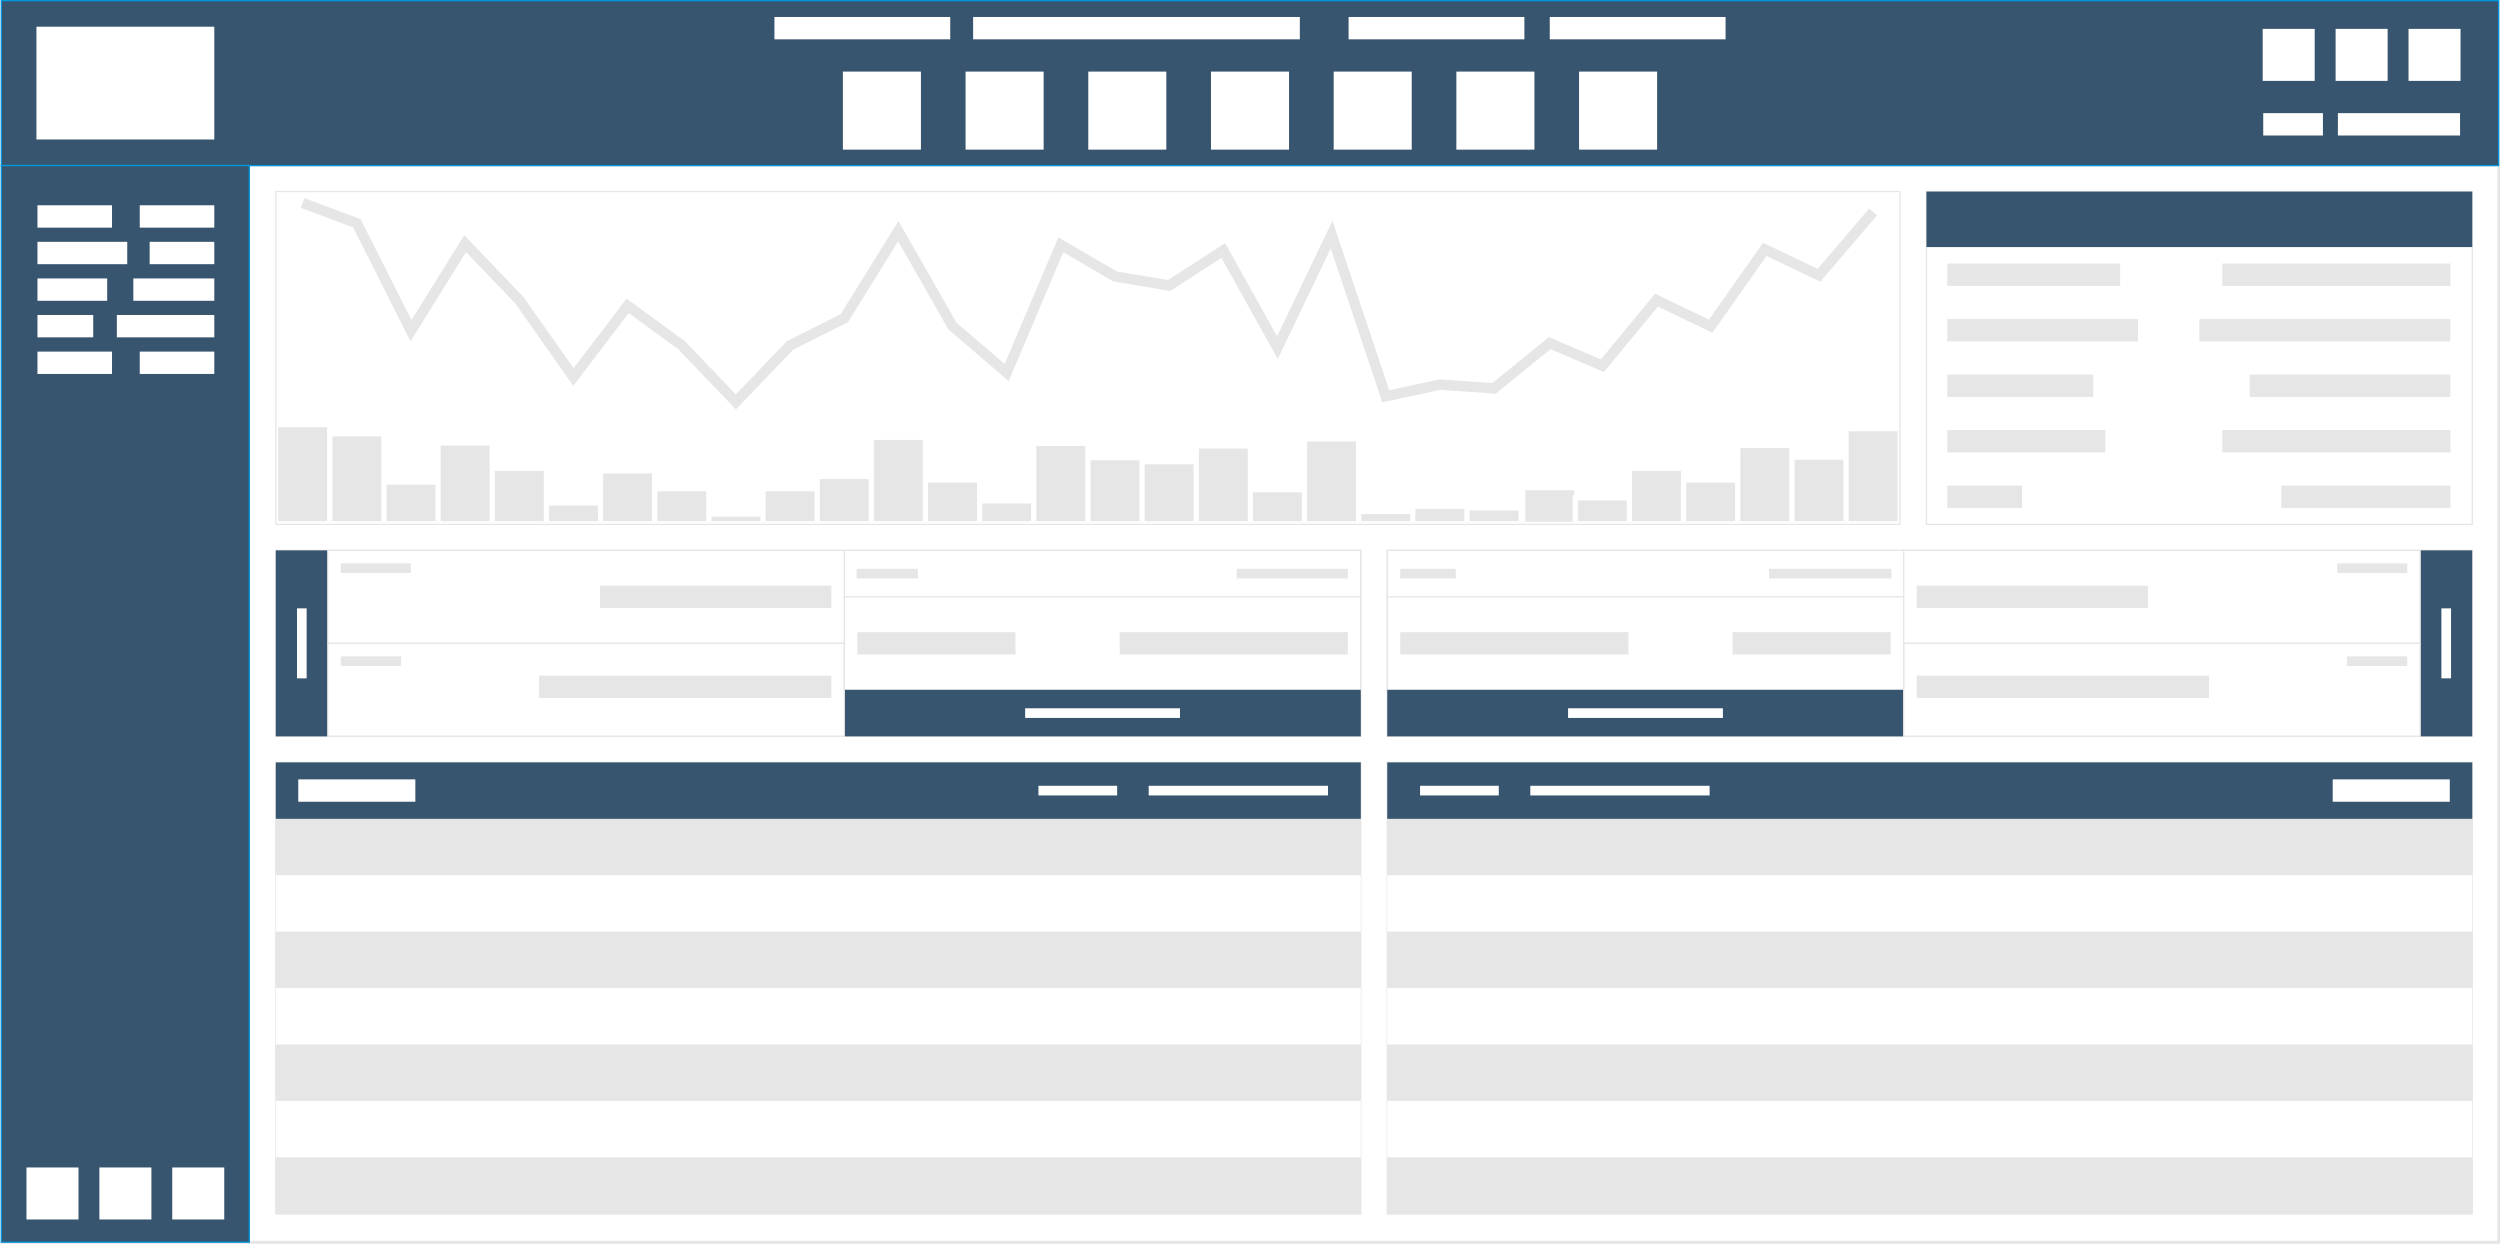
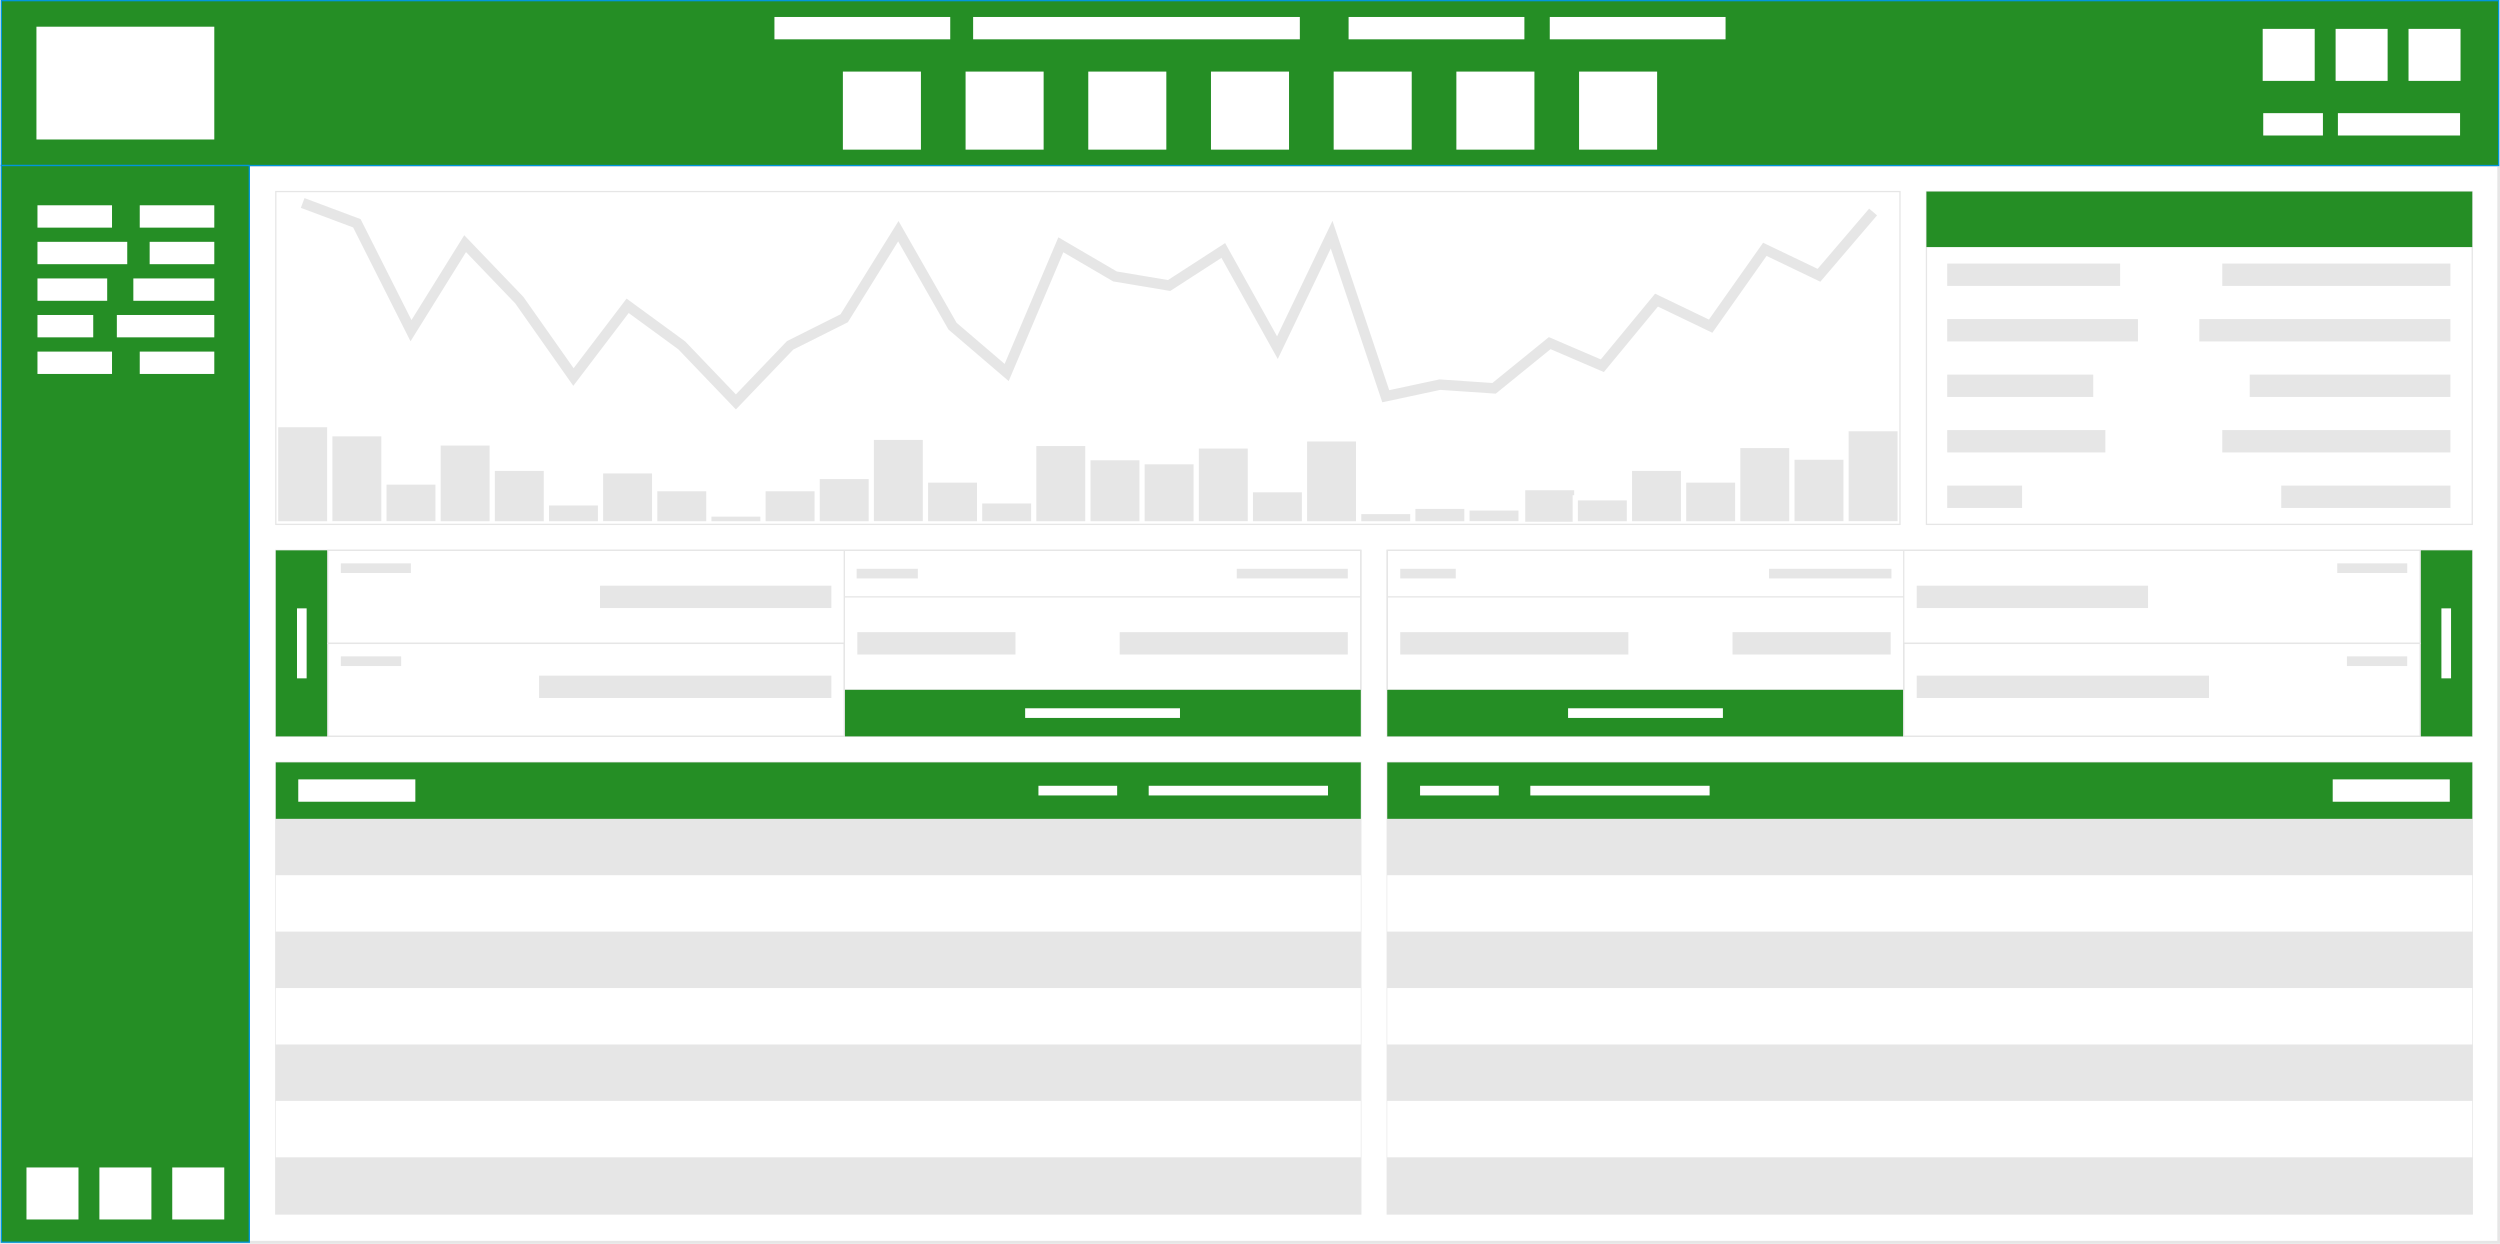
<svg xmlns="http://www.w3.org/2000/svg" width="615.066" height="305.94" viewBox="0 0 41382 20584" shape-rendering="geometricPrecision" text-rendering="geometricPrecision" image-rendering="optimizeQuality" fill-rule="evenodd" clip-rule="evenodd">
  <defs>
    <style>
    .str3 {stroke:white;stroke-width:86.103}
    .str1 {stroke:#0096DC;stroke-width:21.513}
    .str2 {stroke:#E6E6E6;stroke-width:21.513}
    .str4 {stroke:#E6E6E6;stroke-width:172.231}
    .str0 {stroke:#E6E6E6;stroke-width:44.857}
    .fil2 {fill:none}
-     .fil1 {fill:#37556E}
+     .fil1 {fill:#258e25}
    .fil3 {fill:#E6E6E6}
    .fil0 {fill:white}
   </style>
  </defs>
  <g id="Layer_x0020_1">
    <path class="fil0 str0" d="M22 2740h41338v17822H22z" />
    <path class="fil1 str1" d="M22 11h41338v2729H22z" />
    <path class="fil0" d="M603 442h2944v1867H603zM26138 1185h1292v1292h-1292zM24107 1185h1292v1292h-1292zM22076 1185h1292v1292h-1292zM20045 1185h1292v1292h-1292zM18014 1185h1292v1292h-1292zM15983 1185h1292v1292h-1292zM13952 1185h1292v1292h-1292zM12819 281h2910v370h-2910zM16108 281h5408v370h-5408zM22323 281h2910v370h-2910zM25653 281h2910v370h-2910zM37454 478h861v861h-861zM38661 478h861v861h-861zM39868 478h861v861h-861zM37463 1873h988v370h-988zM38699 1873h2022v370h-2022z" />
    <path class="fil1 str1" d="M22 2740h4105v17822H22z" />
    <path class="fil0" d="M438 19325h861v861H438zM1645 19325h861v861h-861zM2851 19325h861v861h-861zM620 3398h1234v370H620zM2313 3398h1234v370H2313zM620 4003h1486v370H620zM2477 4003h1070v370H2477zM620 4609h1154v370H620zM2207 4609h1340v370H2207zM620 5214h923v370H620zM1934 5214h1613v370H1934zM620 5820h1234v370H620zM2313 5820h1234v370H2313z" />
    <path class="fil2 str2" d="M31888 3171h9035v5509h-9035z" />
    <path class="fil3 str2" d="M4565 12620h17960v7475H4565z" />
    <path class="fil2 str2" d="M4565 9110h17960v3079H4565z" />
    <path class="fil1" d="M31888 3171h9035v919h-9035z" />
    <path class="fil3" d="M32232 4363h2862v370h-2862zM36785 4363h3776v370h-3776zM32232 5282h3157v370h-3157zM36405 5282h4156v370h-4156zM32232 6201h2417v370h-2417zM37239 6201h3322v370h-3322zM32232 7119h2618v370h-2618zM36785 7119h3776v370h-3776zM32232 8038h1239v370h-1239zM37761 8038h2801v370h-2801z" />
    <path class="fil1" d="M4565 9110h861v3079h-861z" />
    <path class="fil2 str2" d="M5426 9110h8549v1540H5426zM13976 9880h8549v1540h-8549zM13976 9110h8549v770h-8549z" />
    <path class="fil1" d="M13976 11419h8549v770h-8549z" />
    <path class="fil3" d="M14191 10464h2618v370h-2618zM18534 10464h3776v370h-3776zM14180 9415h1013v160h-1013zM20472 9415h1838v160h-1838z" />
    <path class="fil2 str2" d="M5426 10649h8549v1540H5426z" />
    <path class="fil3" d="M5642 9325h1159v160H5642zM5642 10865h998v160h-998zM8923 11184h4838v370H8923zM9932 9695h3829v370H9932z" />
    <path class="fil2 str2" d="M22963 9110h17960v3079H22963z" />
    <path class="fil1" d="M40061 9110h861v3079h-861z" />
    <path class="fil2 str2" d="M31512 9110h8549v1540h-8549zM22963 9880h8549v1540h-8549zM22963 9110h8549v770h-8549z" />
    <path class="fil1" d="M22963 11419h8549v770h-8549z" />
    <path class="fil3" d="M28678 10464h2618v370h-2618zM23178 10464h3776v370h-3776zM29283 9415h2026v160h-2026zM23178 9415h919v160h-919z" />
    <path class="fil2 str2" d="M31512 10649h8549v1540h-8549z" />
    <path class="fil3" d="M38688 9325h1159v160h-1159zM38848 10865h998v160h-998zM31727 11184h4838v370h-4838zM31727 9695h3829v370h-3829z" />
    <path class="fil1" d="M4565 12620h17960v934H4565z" />
    <path class="fil0" d="M4565 14487h17960v934H4565zM4565 16355h17960v934H4565zM4565 18223h17960v934H4565zM4937 12901h1938v370H4937zM4915.98 11228.7v-1158.552h159.676V11228.7zM40412.2 11228.7v-1158.552h159.676V11228.7zM19014 13007h2968v160h-2968zM17189 13007h1303v160h-1303z" />
    <path class="fil3 str2" d="M22963 12620h17960v7475H22963z" />
    <path class="fil1" d="M22963 12620h17960v934H22963z" />
    <path class="fil0" d="M22963 14487h17960v934H22963zM22963 16355h17960v934H22963zM22963 18223h17960v934H22963zM38613 12901h1938v370h-1938zM25331 13007h2968v160h-2968zM23506 13007h1303v160h-1303z" />
    <path class="fil3 str3" d="M4562 7029h896v1642h-896zM5459 7180h896v1490h-896zM6355 7979h896v691h-896zM7251 7332h896v1339h-896zM8148 7752h896v919h-896zM9044 8324h896v347h-896zM9940 7794h896v876h-896zM10837 8089h896v582h-896zM11733 8509h896v162h-896zM12630 8089h896v582h-896zM13526 7887h896v784h-896zM14422 7239h896v1431h-896zM15319 7946h896v725h-896zM16215 8291h896v380h-896zM17111 7340h896v1331h-896zM18008 7576h896v1095h-896zM18904 7643h896v1028h-896zM19801 7382h896v1288h-896zM20697 8106h896v565h-896zM21593 7265h896v1406h-896zM22490 8467h896v204h-896zM23386 8381h896v290h-896zM24282 8408h896v262h-896zM25204 8072h896v607h-896z" />
    <path class="fil3 str3" d="M26075 8240h896v431h-896zM26972 7752h896v919h-896zM27868 7946h896v725h-896zM28764 7374h896v1297h-896zM29661 7567h896v1103h-896zM30557 7096h896v1574h-896z" />
    <path class="fil2 str4" d="M5010 3360l897 336 896 1778 896-1441 897 935 896 1273 897-1179 896 655 896 936 897-936 896-449 896-1441 897 1572 896 767 897-2114 896 524 896 150 897-580 896 1609 897-1871 896 2675 896-192 897 61 921-748 871 374 897-1086 896 431 897-1272 896 430 896-1048" />
    <path class="fil2 str2" d="M4565 3171h26885v5509H4565z" />
    <path class="fil0" d="M16969 11724h2563v160h-2563zM25956 11724h2563v160h-2563z" />
  </g>
</svg>
